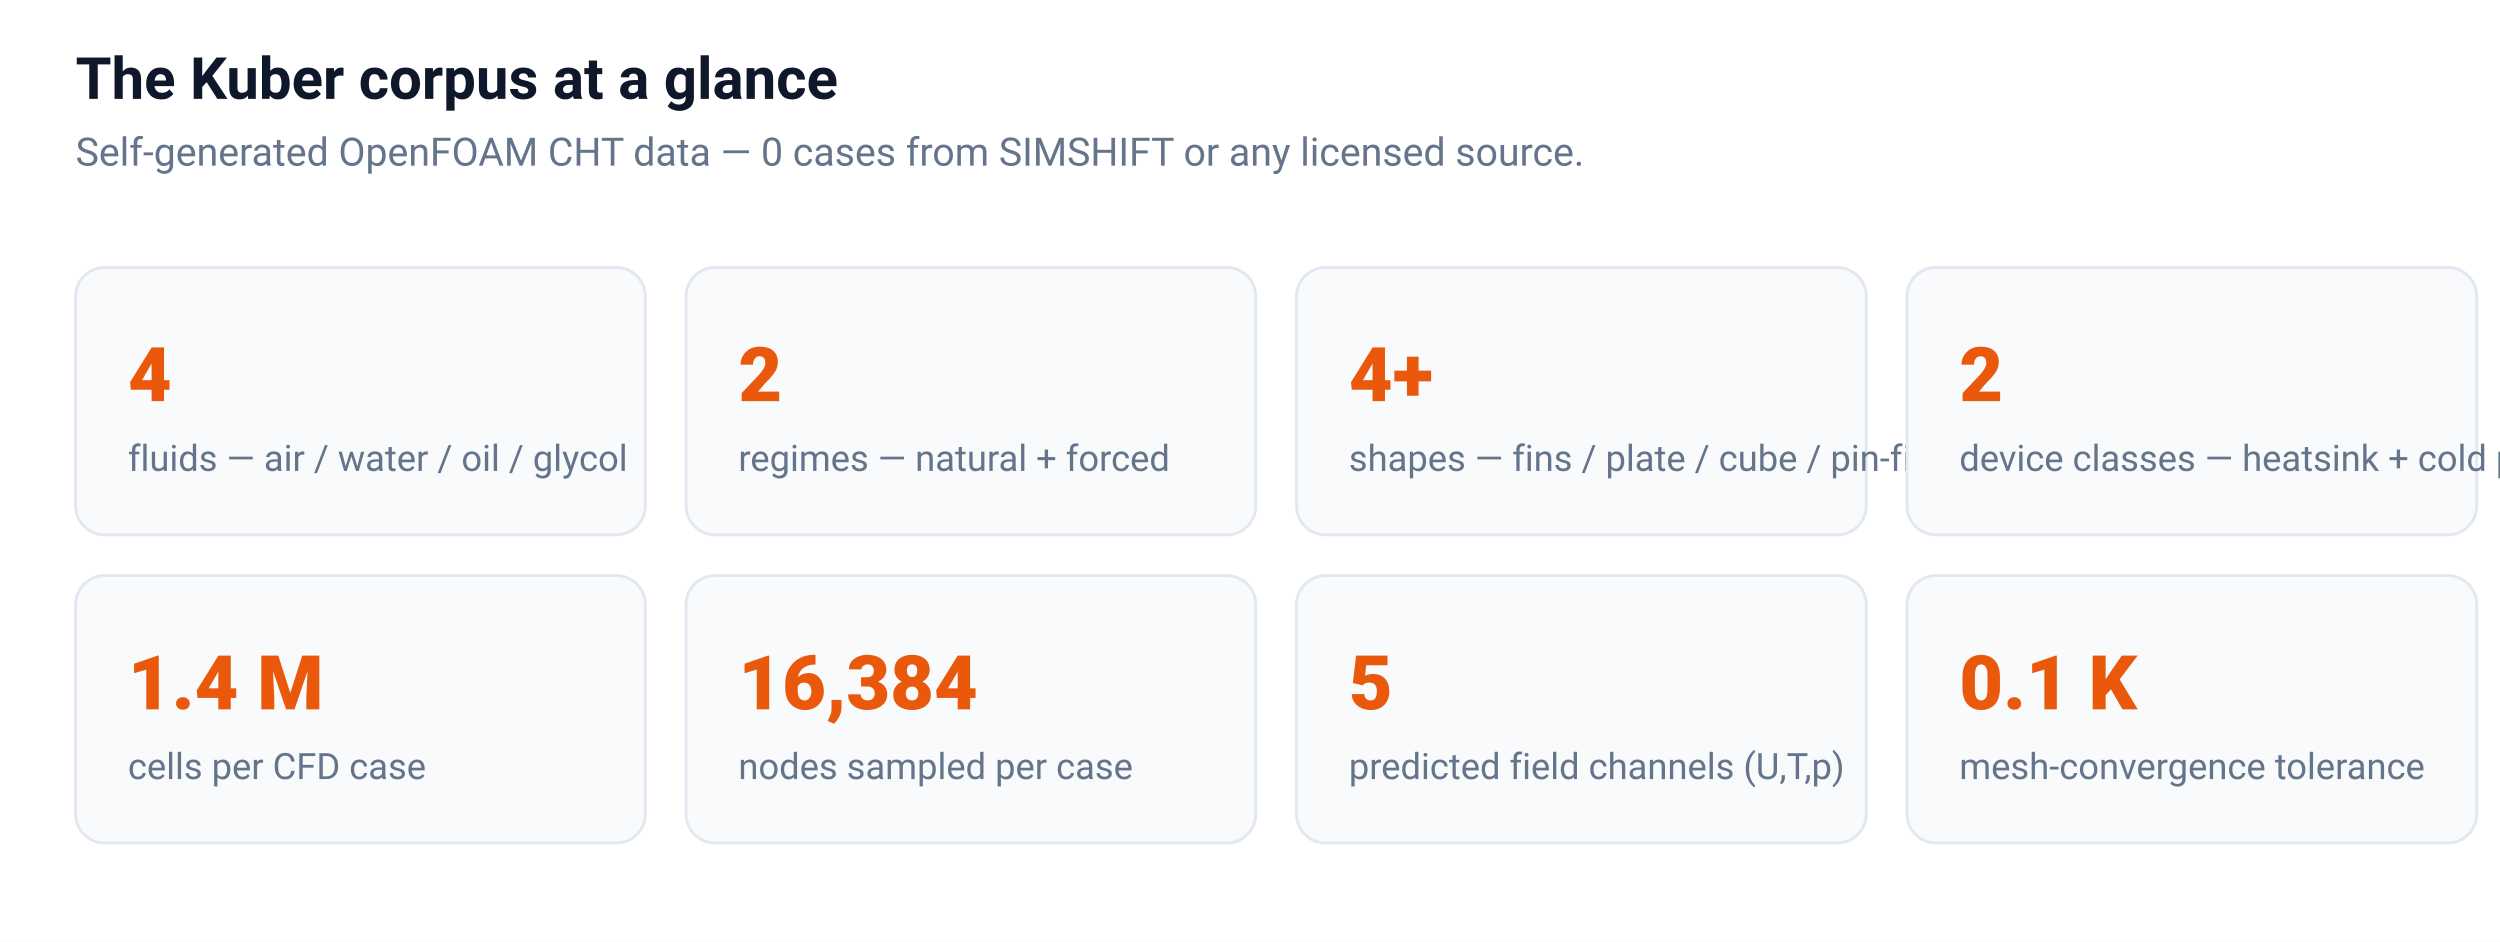
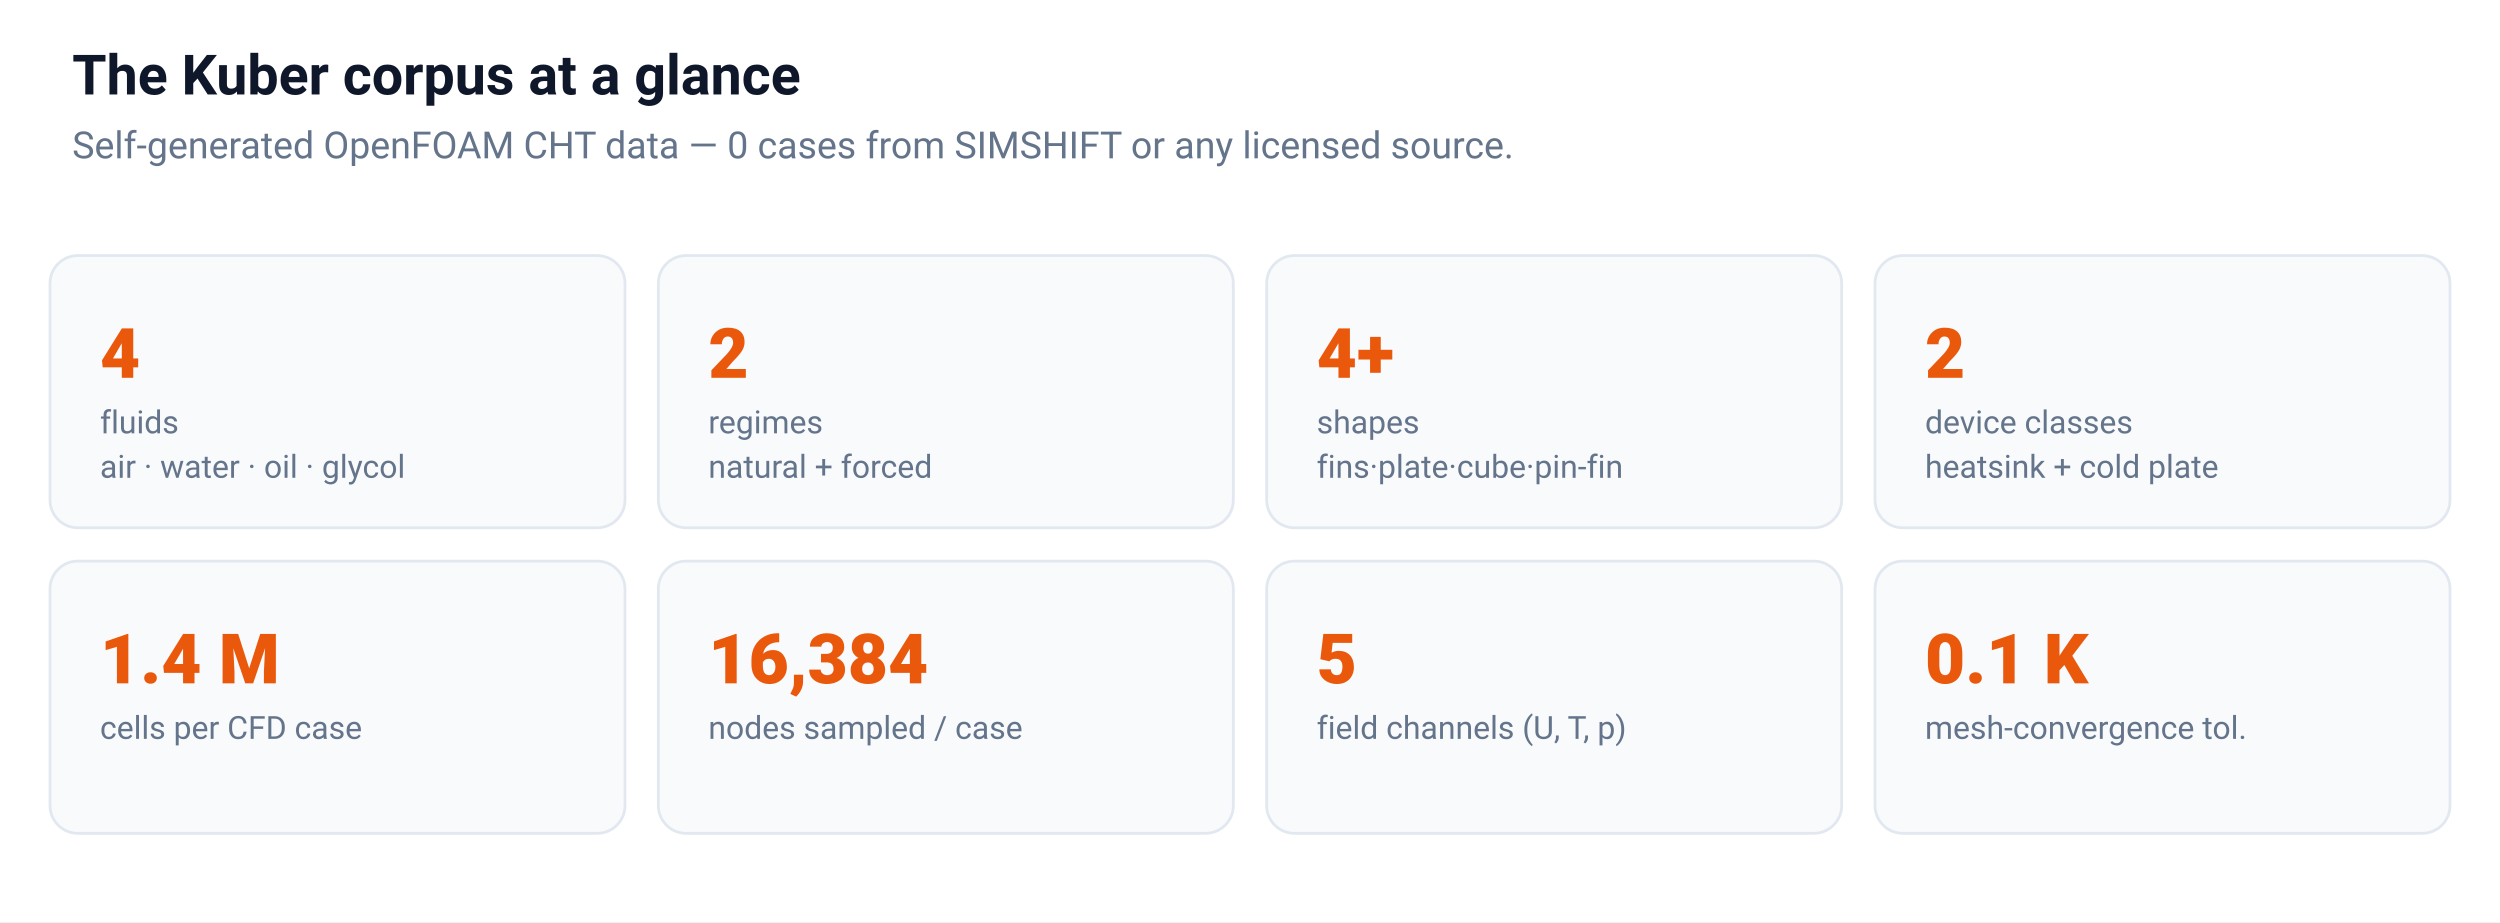
- <svg xmlns="http://www.w3.org/2000/svg" width="860" height="324" viewBox="0 0 860 324" font-family="-apple-system,BlinkMacSystemFont,'Segoe UI',Roboto,Helvetica,Arial,sans-serif" role="img" aria-label="The Kuber corpus at a glance">
-   <rect width="860" height="324" fill="#FFFFFF" />
+ <svg xmlns="http://www.w3.org/2000/svg" width="900" height="332" viewBox="0 0 900 332" font-family="-apple-system,BlinkMacSystemFont,'Segoe UI',Roboto,Helvetica,Arial,sans-serif" role="img" aria-label="The Kuber corpus at a glance">
+   <rect width="900" height="332" fill="#FFFFFF" />
  <text x="26" y="34" font-size="20" font-weight="700" fill="#0F172A">The Kuber corpus at a glance</text>
  <text x="26" y="57" font-size="13.5" fill="#64748B">Self-generated OpenFOAM CHT data — 0 cases from SIMSHIFT or any licensed source.</text>
-   <rect x="26" y="92" width="196" height="92" rx="10" fill="#F8FAFC" stroke="#E2E8F0" stroke-width="1" />
-   <text x="44" y="138" font-size="26" font-weight="800" fill="#EA580C">4</text>
-   <text x="44" y="162" font-size="12.5" fill="#64748B">fluids — air / water / oil / glycol</text>
-   <rect x="236" y="92" width="196" height="92" rx="10" fill="#F8FAFC" stroke="#E2E8F0" stroke-width="1" />
-   <text x="254" y="138" font-size="26" font-weight="800" fill="#EA580C">2</text>
-   <text x="254" y="162" font-size="12.5" fill="#64748B">regimes — natural + forced</text>
-   <rect x="446" y="92" width="196" height="92" rx="10" fill="#F8FAFC" stroke="#E2E8F0" stroke-width="1" />
-   <text x="464" y="138" font-size="26" font-weight="800" fill="#EA580C">4+</text>
-   <text x="464" y="162" font-size="12.5" fill="#64748B">shapes — fins / plate / cube / pin-fin</text>
-   <rect x="656" y="92" width="196" height="92" rx="10" fill="#F8FAFC" stroke="#E2E8F0" stroke-width="1" />
-   <text x="674" y="138" font-size="26" font-weight="800" fill="#EA580C">2</text>
-   <text x="674" y="162" font-size="12.5" fill="#64748B">device classes — heatsink + cold plate</text>
-   <rect x="26" y="198" width="196" height="92" rx="10" fill="#F8FAFC" stroke="#E2E8F0" stroke-width="1" />
-   <text x="44" y="244" font-size="26" font-weight="800" fill="#EA580C">1.4 M</text>
-   <text x="44" y="268" font-size="12.5" fill="#64748B">cells per CFD case</text>
-   <rect x="236" y="198" width="196" height="92" rx="10" fill="#F8FAFC" stroke="#E2E8F0" stroke-width="1" />
-   <text x="254" y="244" font-size="26" font-weight="800" fill="#EA580C">16,384</text>
-   <text x="254" y="268" font-size="12.5" fill="#64748B">nodes sampled per case</text>
-   <rect x="446" y="198" width="196" height="92" rx="10" fill="#F8FAFC" stroke="#E2E8F0" stroke-width="1" />
-   <text x="464" y="244" font-size="26" font-weight="800" fill="#EA580C">5</text>
-   <text x="464" y="268" font-size="12.5" fill="#64748B">predicted field channels (U,T,p)</text>
-   <rect x="656" y="198" width="196" height="92" rx="10" fill="#F8FAFC" stroke="#E2E8F0" stroke-width="1" />
-   <text x="674" y="244" font-size="26" font-weight="800" fill="#EA580C">0.1 K</text>
-   <text x="674" y="268" font-size="12.5" fill="#64748B">mesh-convergence tolerance</text>
+   <rect x="18" y="92" width="207" height="98" rx="10" fill="#F8FAFC" stroke="#E2E8F0" stroke-width="1" />
+   <text x="36" y="136" font-size="25" font-weight="800" fill="#EA580C">4</text>
+   <text x="36" y="156" font-size="11.5" fill="#64748B">fluids</text>
+   <text x="36" y="172" font-size="11.5" fill="#64748B">air · water · oil · glycol</text>
+   <rect x="237" y="92" width="207" height="98" rx="10" fill="#F8FAFC" stroke="#E2E8F0" stroke-width="1" />
+   <text x="255" y="136" font-size="25" font-weight="800" fill="#EA580C">2</text>
+   <text x="255" y="156" font-size="11.5" fill="#64748B">regimes</text>
+   <text x="255" y="172" font-size="11.5" fill="#64748B">natural + forced</text>
+   <rect x="456" y="92" width="207" height="98" rx="10" fill="#F8FAFC" stroke="#E2E8F0" stroke-width="1" />
+   <text x="474" y="136" font-size="25" font-weight="800" fill="#EA580C">4+</text>
+   <text x="474" y="156" font-size="11.5" fill="#64748B">shapes</text>
+   <text x="474" y="172" font-size="11.5" fill="#64748B">fins·plate·cube·pin-fin</text>
+   <rect x="675" y="92" width="207" height="98" rx="10" fill="#F8FAFC" stroke="#E2E8F0" stroke-width="1" />
+   <text x="693" y="136" font-size="25" font-weight="800" fill="#EA580C">2</text>
+   <text x="693" y="156" font-size="11.5" fill="#64748B">device classes</text>
+   <text x="693" y="172" font-size="11.5" fill="#64748B">heatsink + cold plate</text>
+   <rect x="18" y="202" width="207" height="98" rx="10" fill="#F8FAFC" stroke="#E2E8F0" stroke-width="1" />
+   <text x="36" y="246" font-size="25" font-weight="800" fill="#EA580C">1.4 M</text>
+   <text x="36" y="266" font-size="11.5" fill="#64748B">cells per CFD case</text>
+   <rect x="237" y="202" width="207" height="98" rx="10" fill="#F8FAFC" stroke="#E2E8F0" stroke-width="1" />
+   <text x="255" y="246" font-size="25" font-weight="800" fill="#EA580C">16,384</text>
+   <text x="255" y="266" font-size="11.5" fill="#64748B">nodes sampled / case</text>
+   <rect x="456" y="202" width="207" height="98" rx="10" fill="#F8FAFC" stroke="#E2E8F0" stroke-width="1" />
+   <text x="474" y="246" font-size="25" font-weight="800" fill="#EA580C">5</text>
+   <text x="474" y="266" font-size="11.5" fill="#64748B">field channels (U, T, p)</text>
+   <rect x="675" y="202" width="207" height="98" rx="10" fill="#F8FAFC" stroke="#E2E8F0" stroke-width="1" />
+   <text x="693" y="246" font-size="25" font-weight="800" fill="#EA580C">0.1 K</text>
+   <text x="693" y="266" font-size="11.5" fill="#64748B">mesh-convergence tol.</text>
</svg>
